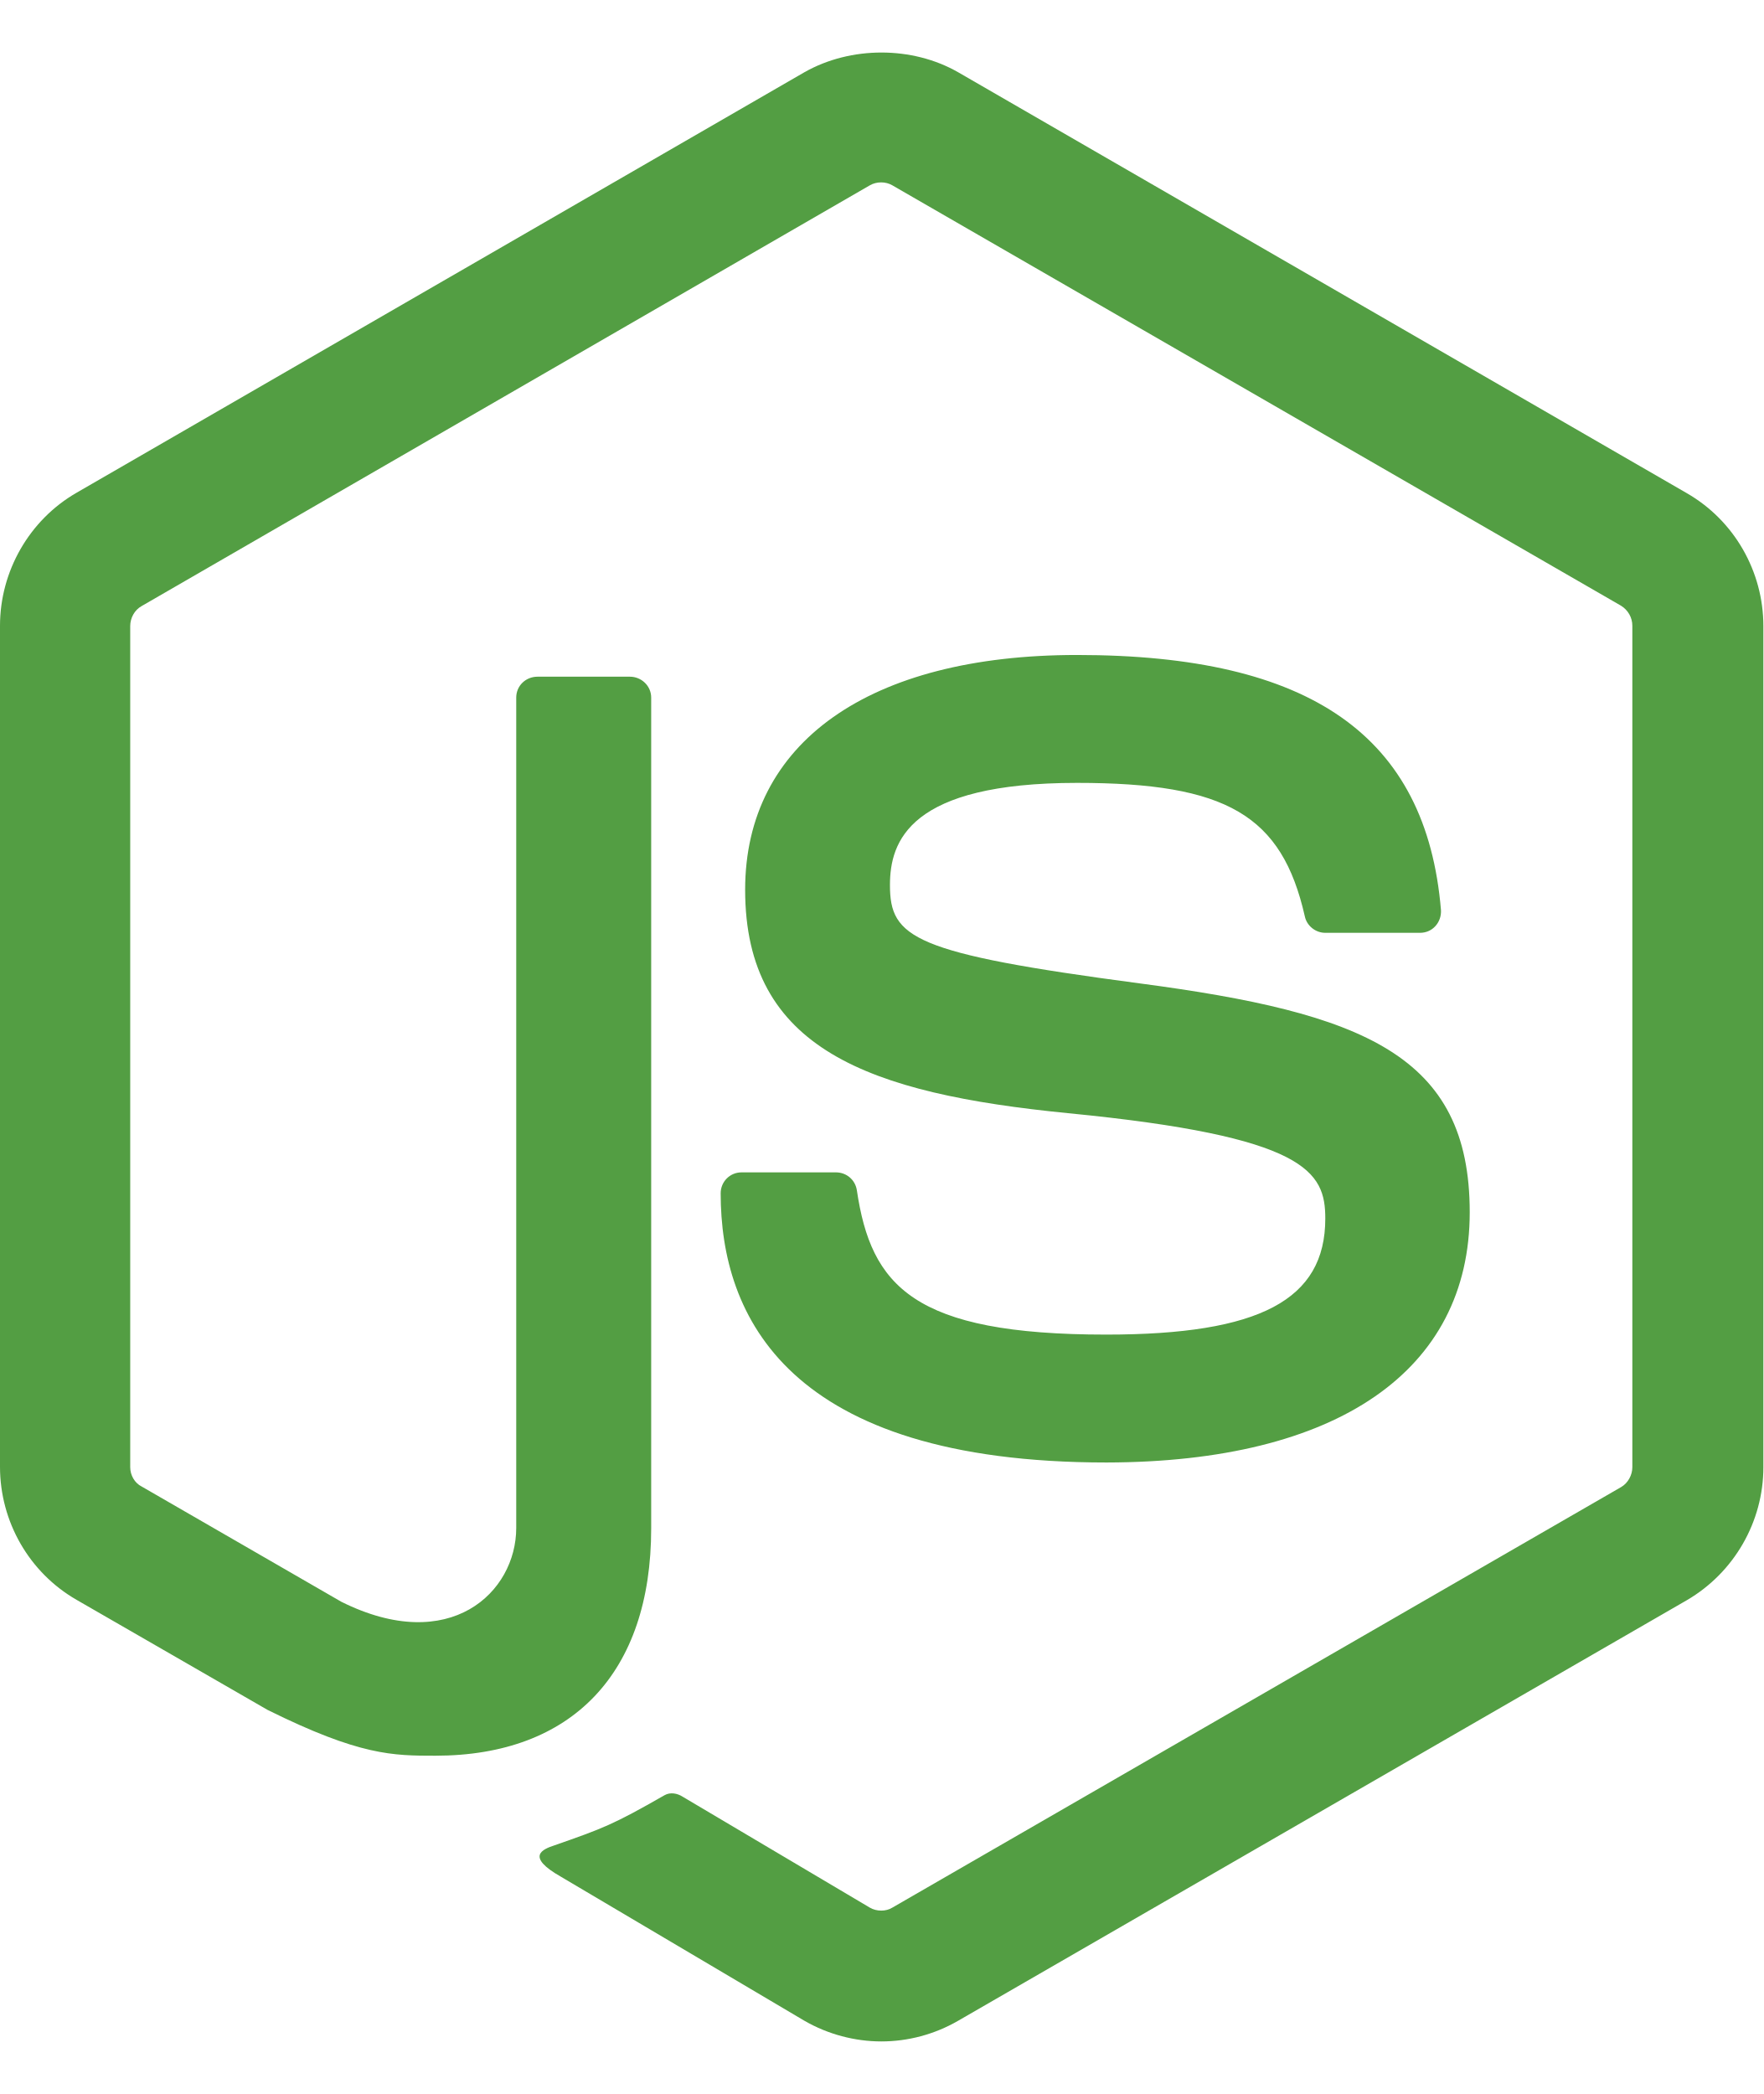
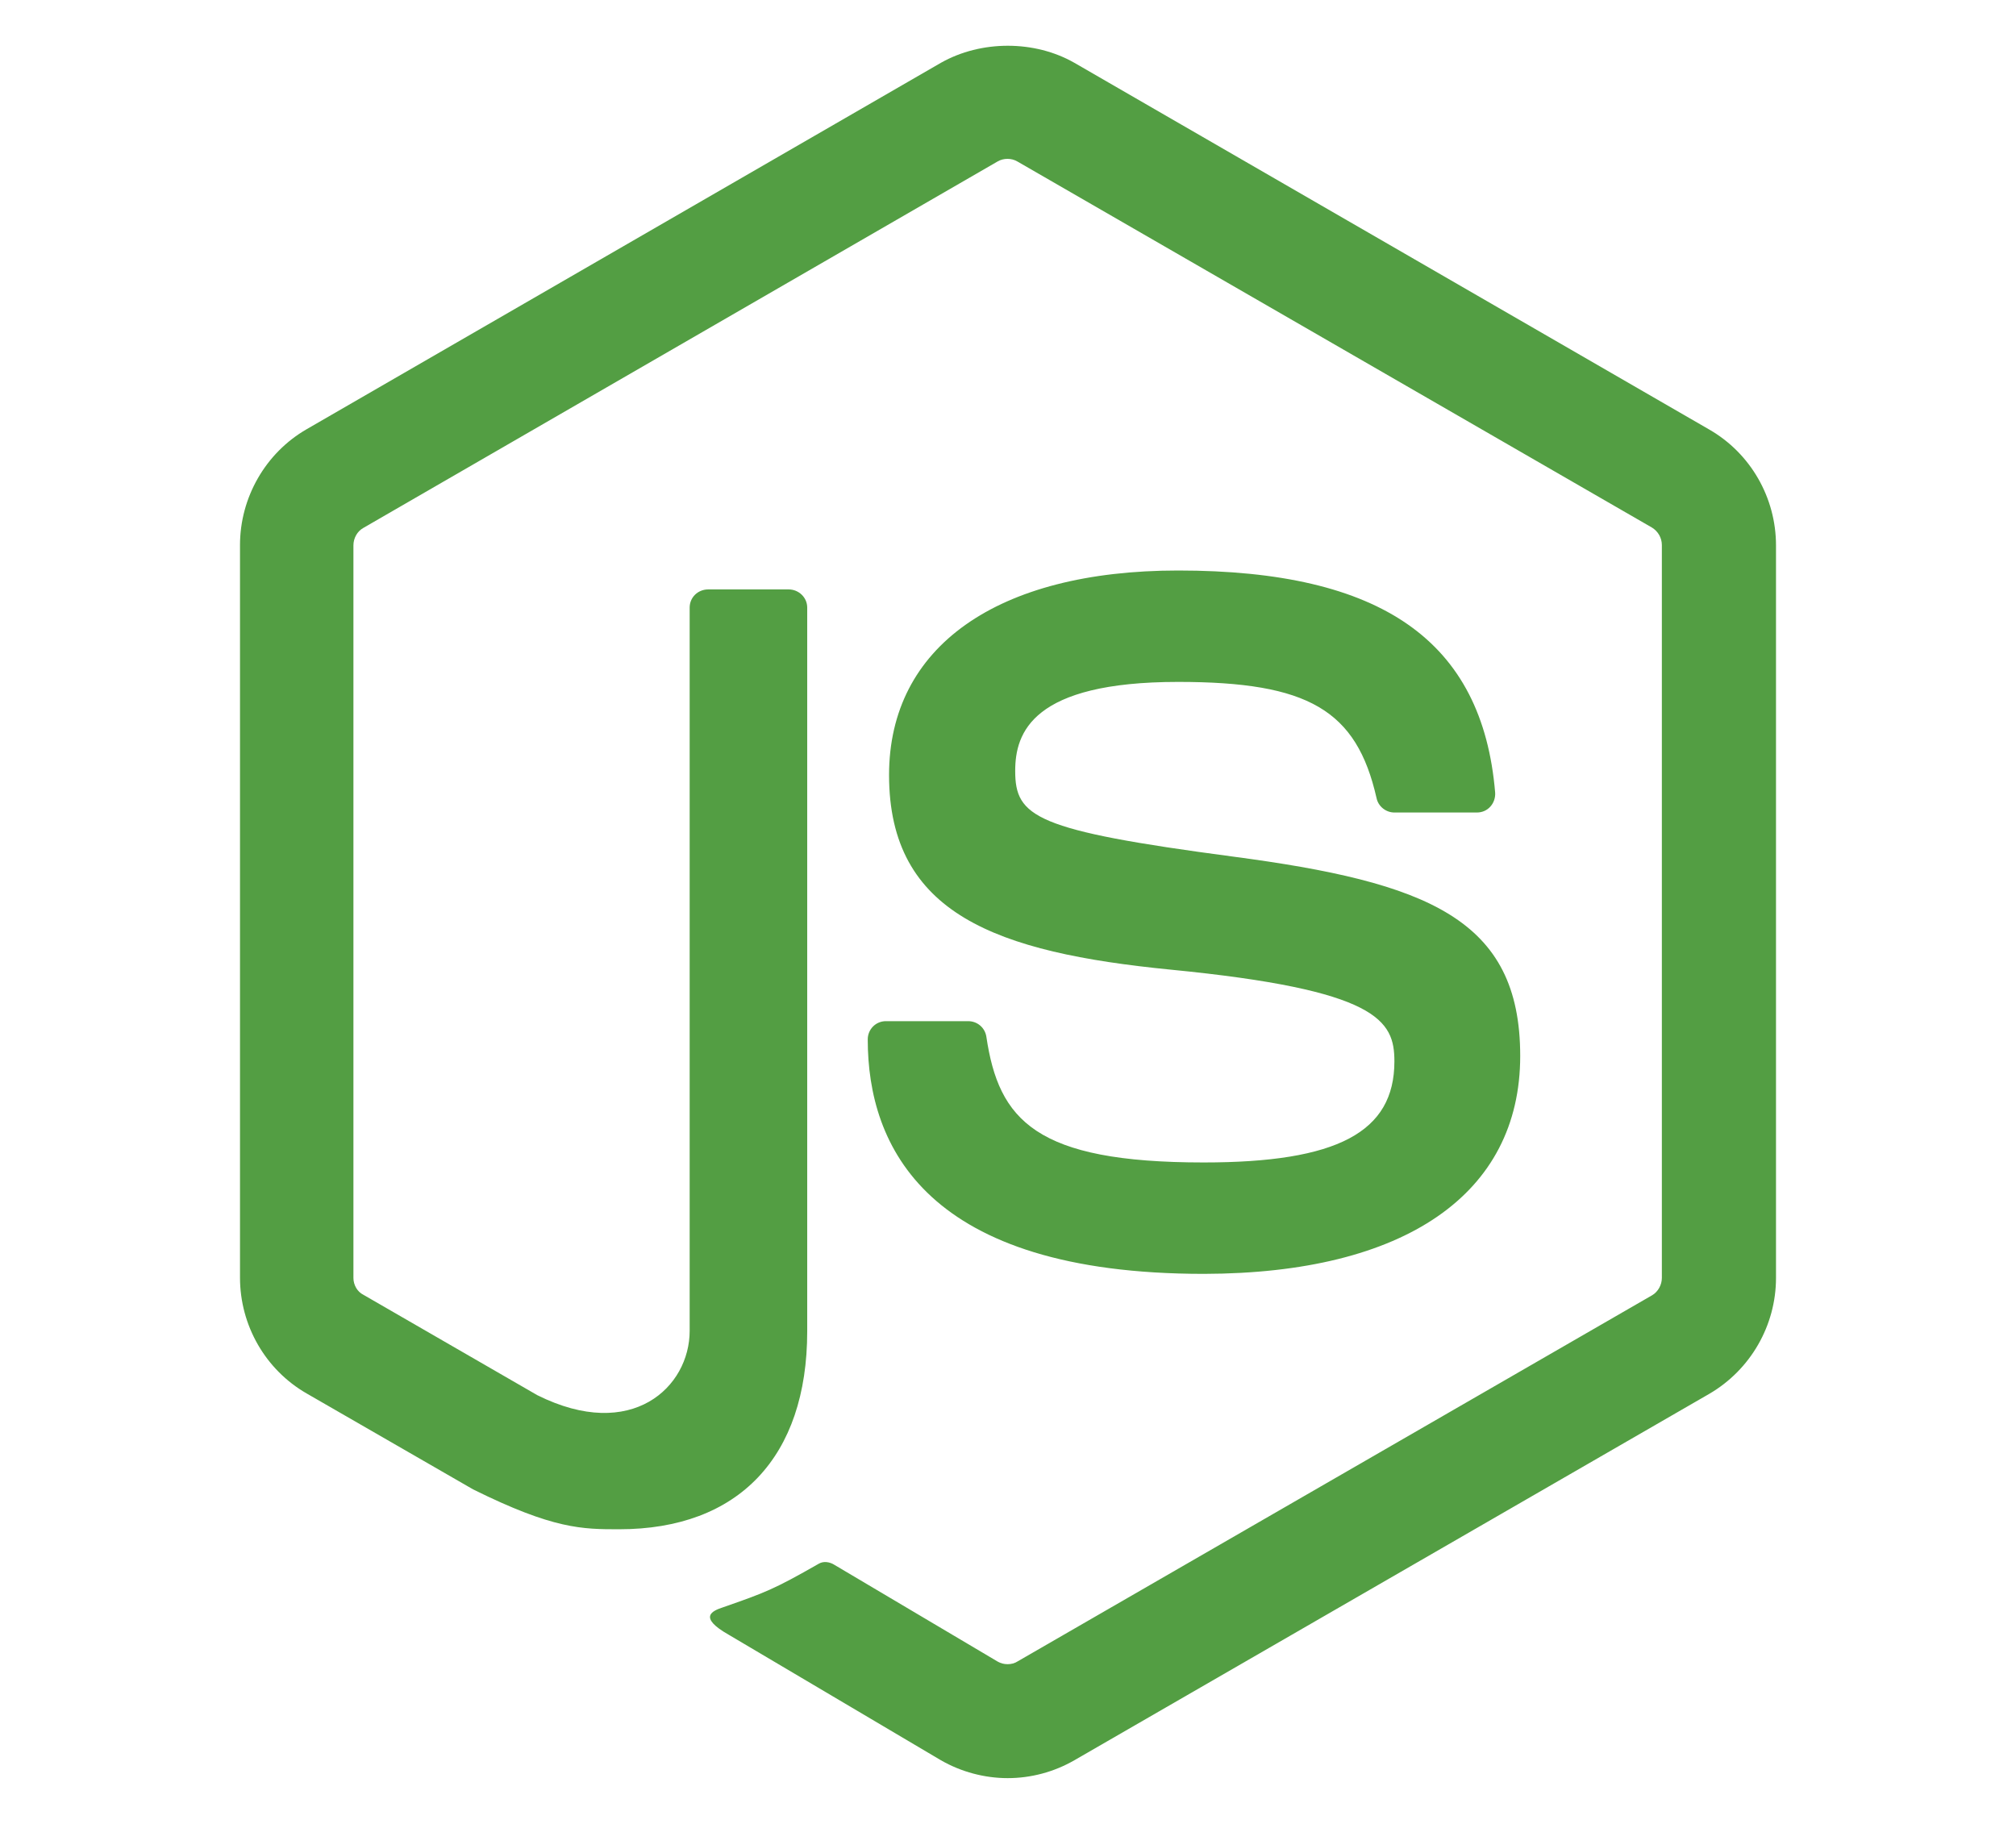
- <svg xmlns="http://www.w3.org/2000/svg" width="32" height="38" viewBox="0 0 32 38" fill="none">
+ <svg xmlns="http://www.w3.org/2000/svg" width="42" height="38" viewBox="0 0 32 38" fill="none">
  <g id="Logo">
    <path id="Vector" d="M15.993 37.046C15.513 37.046 15.026 36.917 14.603 36.674L10.184 34.06C9.526 33.687 9.848 33.558 10.063 33.487C10.944 33.179 11.123 33.114 12.061 32.577C12.161 32.52 12.29 32.541 12.39 32.606L15.785 34.618C15.907 34.69 16.079 34.69 16.193 34.618L29.422 26.984C29.543 26.912 29.622 26.769 29.622 26.625V11.356C29.622 11.206 29.543 11.069 29.415 10.991L16.193 3.363C16.072 3.292 15.907 3.292 15.785 3.363L2.571 10.998C2.442 11.069 2.363 11.213 2.363 11.363V26.625C2.363 26.769 2.442 26.912 2.571 26.976L6.195 29.068C8.165 30.049 9.368 28.896 9.368 27.728V12.659C9.368 12.445 9.54 12.28 9.755 12.28H11.431C11.638 12.28 11.817 12.445 11.817 12.659V27.736C11.817 30.357 10.385 31.861 7.9 31.861C7.133 31.861 6.532 31.861 4.856 31.03L1.389 29.032C0.53 28.538 0 27.614 0 26.618V11.356C0 10.368 0.53 9.437 1.389 8.942L14.603 1.308C15.441 0.835 16.552 0.835 17.382 1.308L30.611 8.95C31.47 9.444 32 10.368 32 11.363V26.625C32 27.614 31.47 28.538 30.611 29.039L17.382 36.674C16.96 36.917 16.48 37.046 15.993 37.046ZM26.671 21.999C26.671 19.141 24.738 18.382 20.677 17.845C16.566 17.3 16.15 17.021 16.15 16.061C16.15 15.267 16.501 14.207 19.545 14.207C22.26 14.207 23.262 14.794 23.678 16.627C23.713 16.799 23.871 16.928 24.05 16.928H25.769C25.877 16.928 25.977 16.885 26.048 16.806C26.12 16.727 26.156 16.62 26.149 16.513C25.884 13.354 23.785 11.886 19.545 11.886C15.771 11.886 13.522 13.476 13.522 16.147C13.522 19.041 15.764 19.843 19.381 20.201C23.713 20.624 24.05 21.261 24.05 22.113C24.05 23.589 22.861 24.219 20.075 24.219C16.573 24.219 15.807 23.338 15.549 21.598C15.52 21.412 15.363 21.275 15.169 21.275H13.457C13.243 21.275 13.078 21.447 13.078 21.655C13.078 23.882 14.288 26.54 20.082 26.54C24.265 26.532 26.671 24.878 26.671 21.999Z" fill="#539E43" />
  </g>
</svg>
